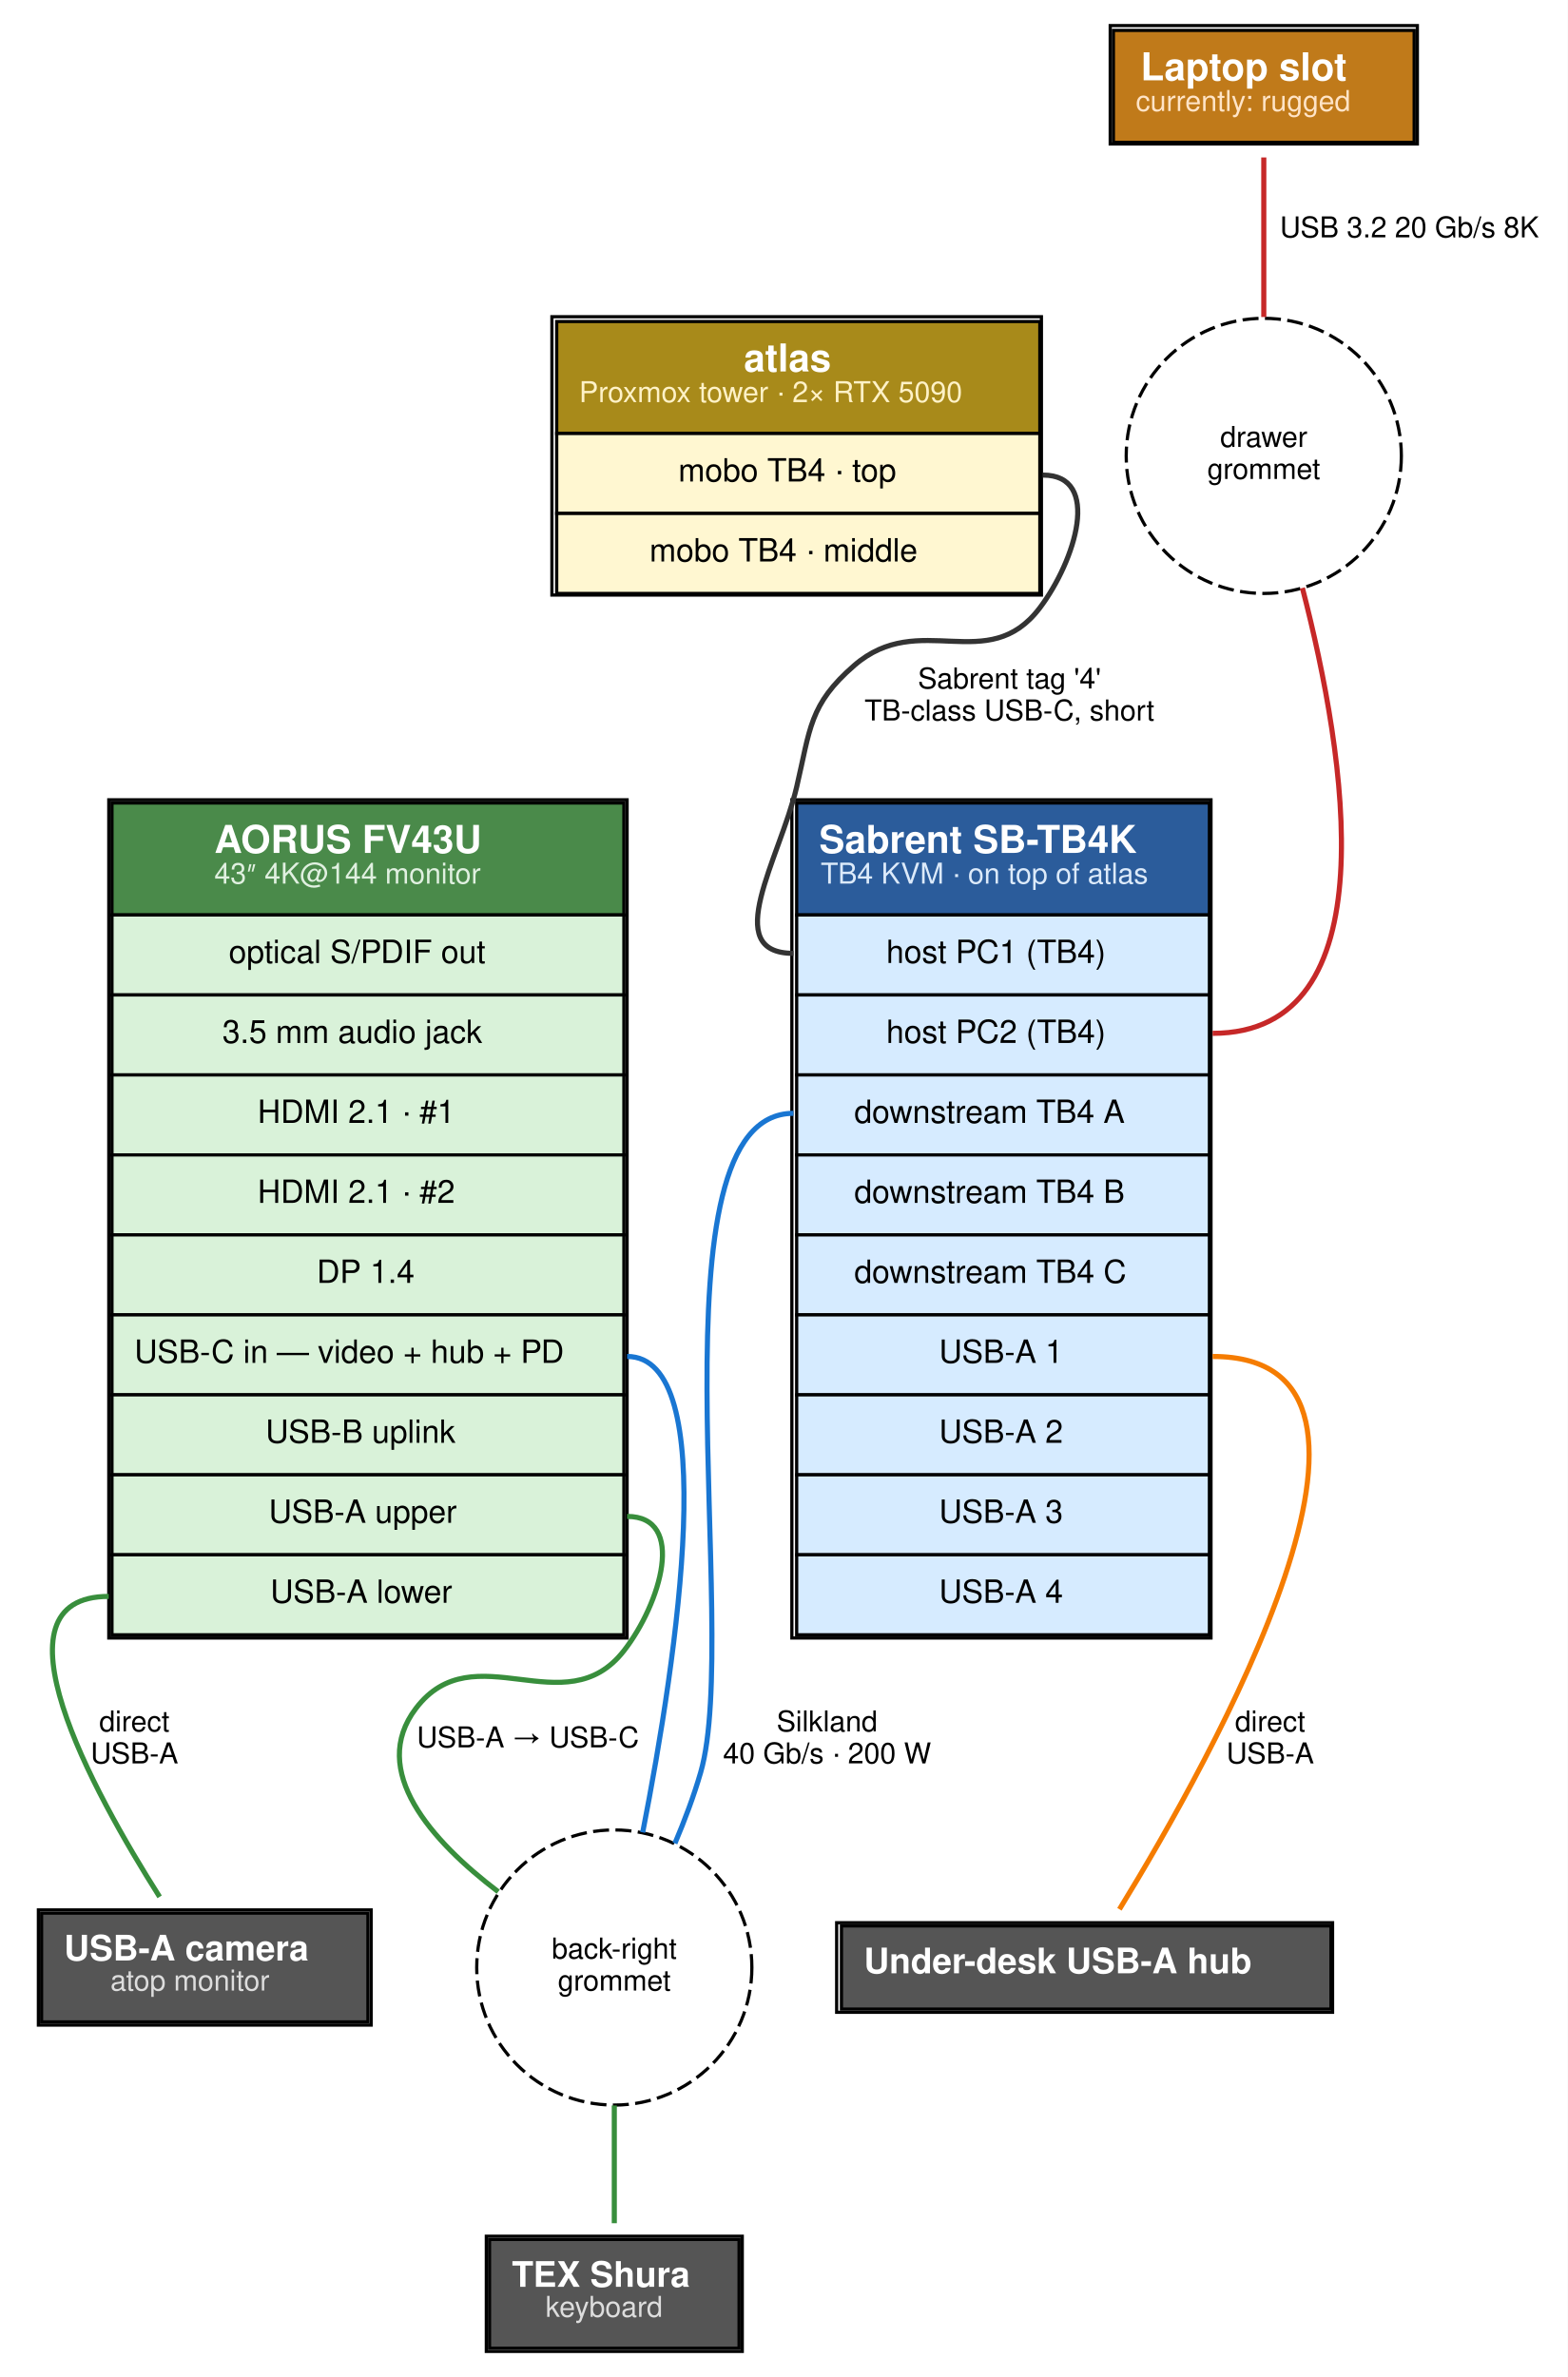
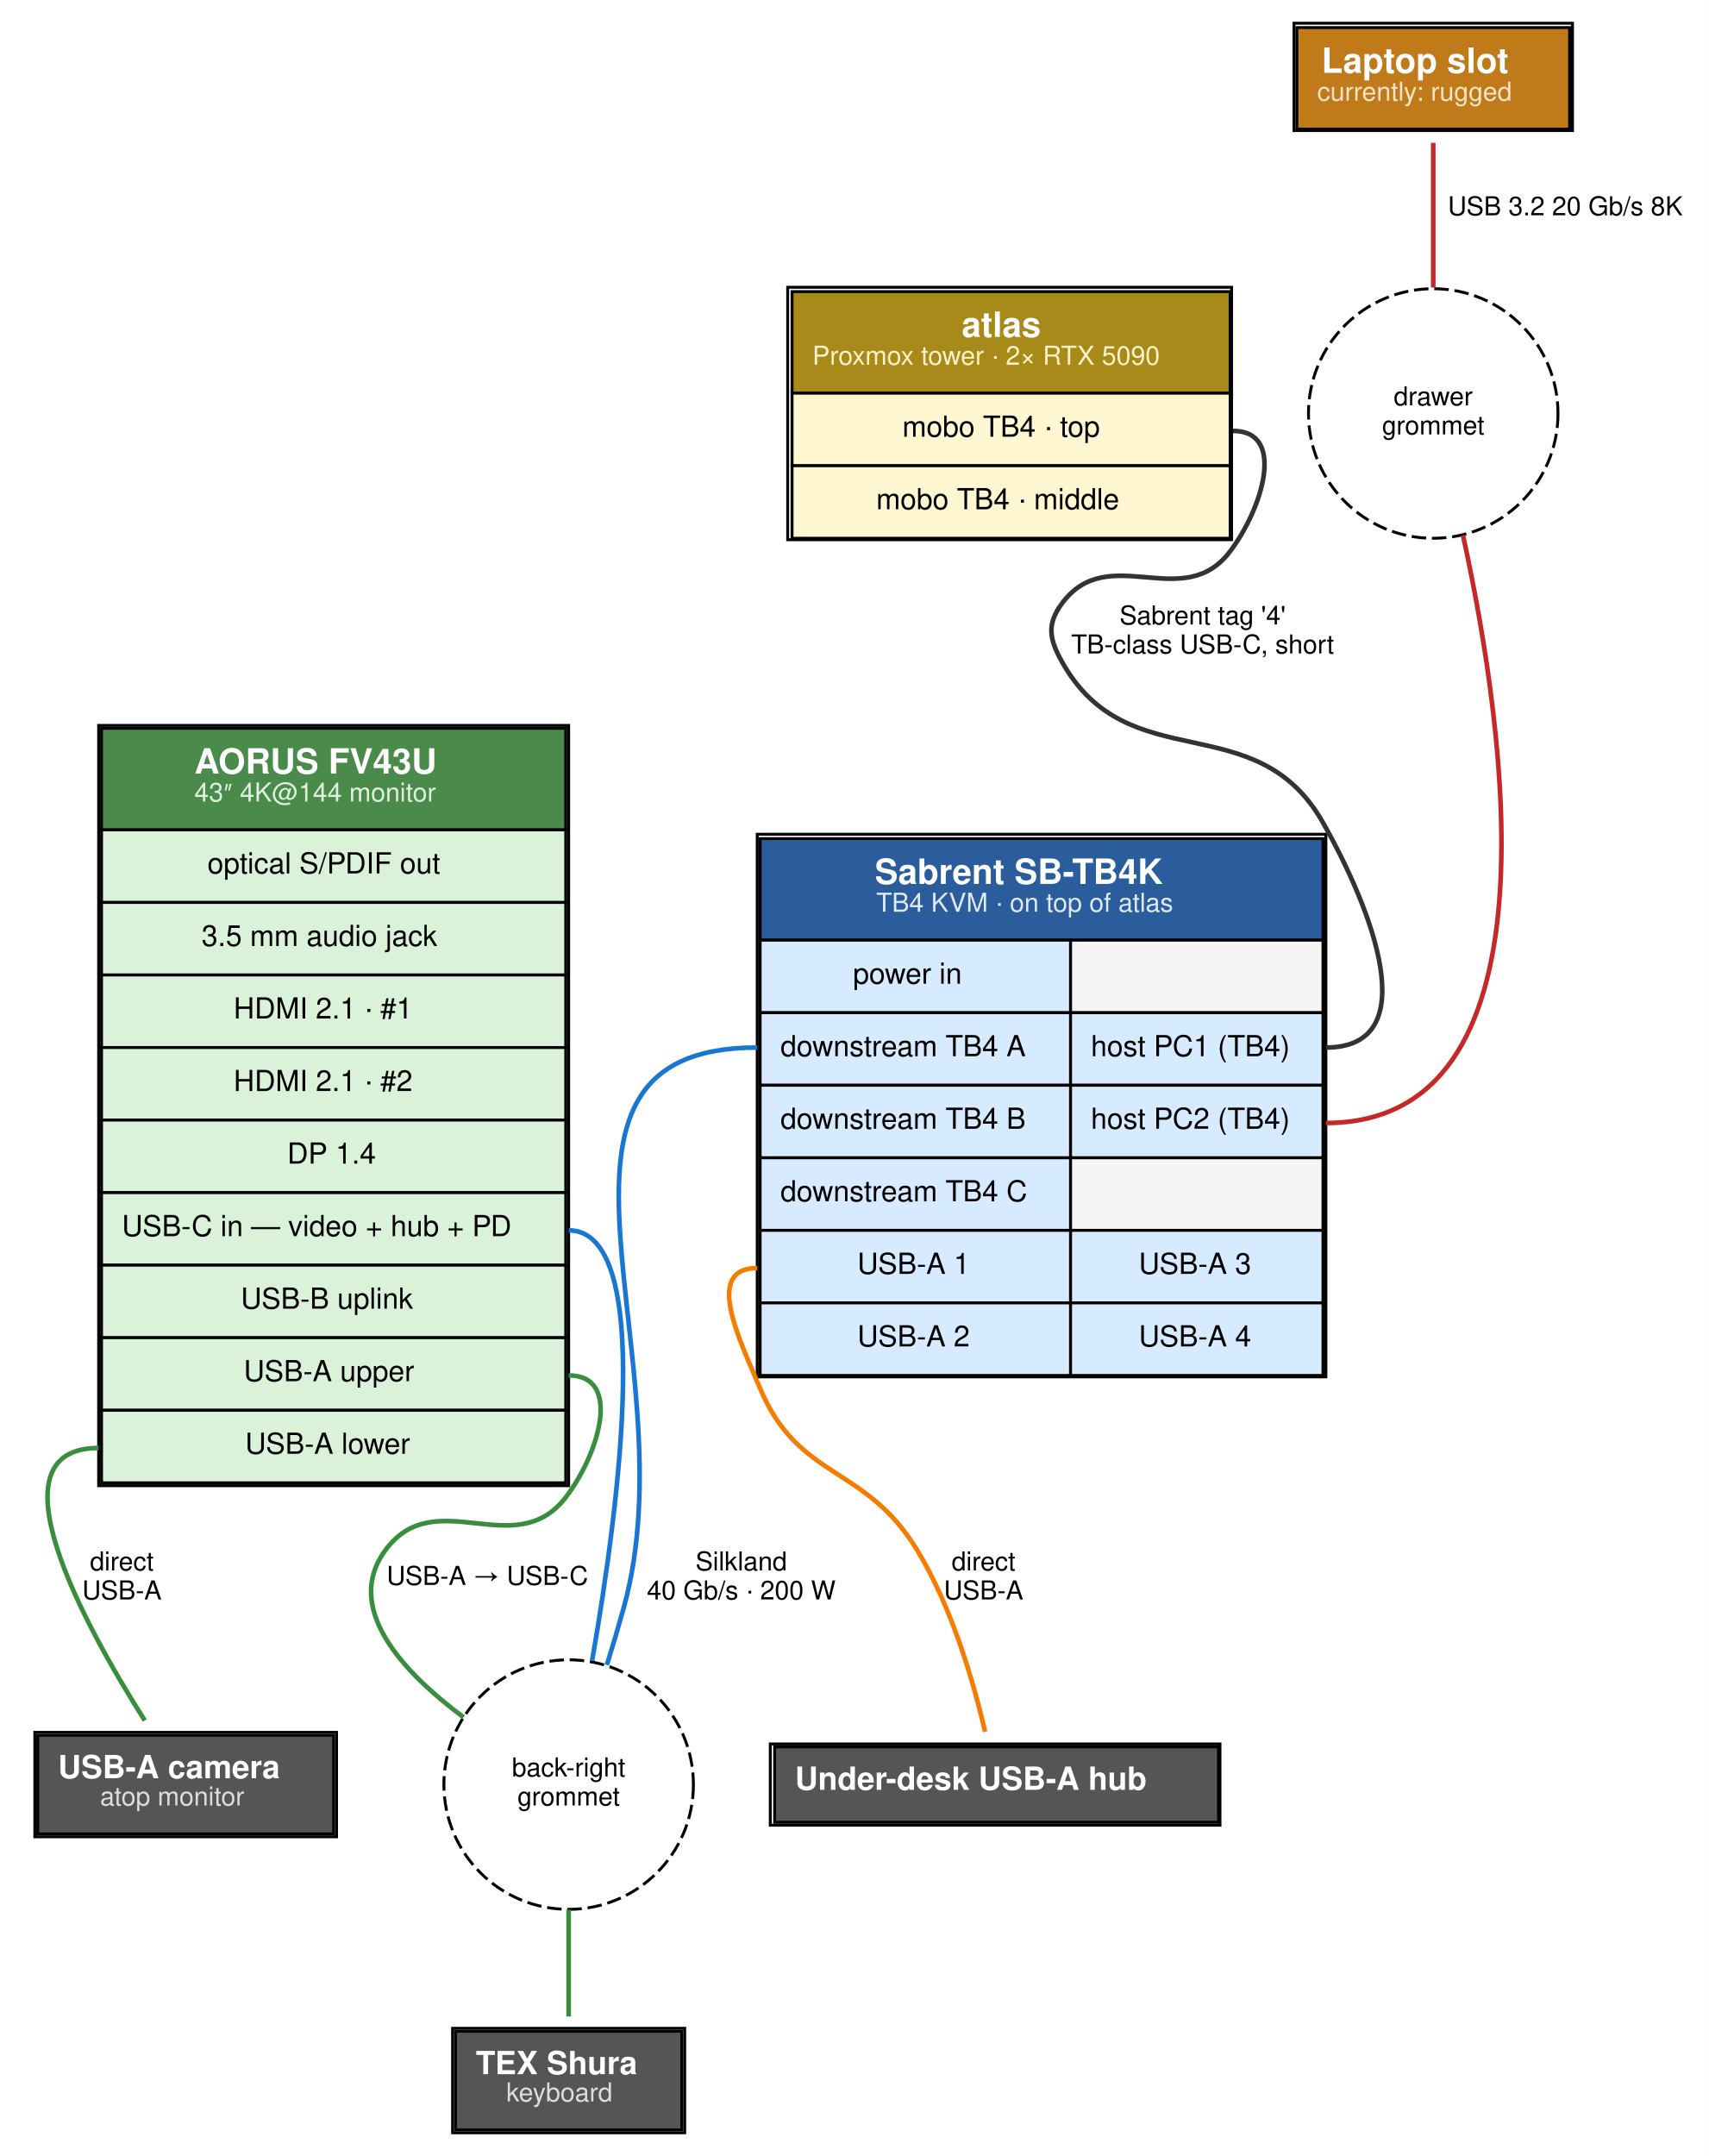
- <svg xmlns="http://www.w3.org/2000/svg" width="490pt" height="743pt" viewBox="0.00 0.00 490.00 743.00">
+ <svg xmlns="http://www.w3.org/2000/svg" width="589pt" height="743pt" viewBox="0.00 0.00 589.00 743.00">
  <g id="graph0" class="graph" transform="scale(1 1) rotate(0) translate(4 739)">
-     <polygon fill="white" stroke="transparent" points="-4,4 -4,-739 486,-739 486,4 -4,4" />
+     <polygon fill="white" stroke="transparent" points="-4,4 -4,-739 585,-739 585,4 -4,4" />
    <g id="node1" class="node">
      <polygon fill="#4a8a4a" stroke="transparent" points="31,-453 31,-488 191,-488 191,-453 31,-453" />
      <polygon fill="none" stroke="black" points="31,-453 31,-488 191,-488 191,-453 31,-453" />
      <text text-anchor="start" x="63" y="-472.4" font-family="Helvetica,sans-Serif" font-weight="bold" font-size="12.00" fill="white">AORUS FV43U</text>
      <text text-anchor="start" x="63" y="-462.8" font-family="Helvetica,sans-Serif" font-size="9.00" fill="#e0f0e0">43″ 4K@144 monitor</text>
      <polygon fill="#d9f2d9" stroke="transparent" points="31,-428 31,-453 191,-453 191,-428 31,-428" />
      <polygon fill="none" stroke="black" points="31,-428 31,-453 191,-453 191,-428 31,-428" />
      <text text-anchor="start" x="67.5" y="-438" font-family="Helvetica,sans-Serif" font-size="10.00">optical S/PDIF out</text>
      <polygon fill="#d9f2d9" stroke="transparent" points="31,-403 31,-428 191,-428 191,-403 31,-403" />
      <polygon fill="none" stroke="black" points="31,-403 31,-428 191,-428 191,-403 31,-403" />
      <text text-anchor="start" x="65.5" y="-413" font-family="Helvetica,sans-Serif" font-size="10.00">3.5 mm audio jack</text>
      <polygon fill="#d9f2d9" stroke="transparent" points="31,-378 31,-403 191,-403 191,-378 31,-378" />
      <polygon fill="none" stroke="black" points="31,-378 31,-403 191,-403 191,-378 31,-378" />
      <text text-anchor="start" x="76.5" y="-388" font-family="Helvetica,sans-Serif" font-size="10.00">HDMI 2.1 · #1</text>
      <polygon fill="#d9f2d9" stroke="transparent" points="31,-353 31,-378 191,-378 191,-353 31,-353" />
      <polygon fill="none" stroke="black" points="31,-353 31,-378 191,-378 191,-353 31,-353" />
      <text text-anchor="start" x="76.5" y="-363" font-family="Helvetica,sans-Serif" font-size="10.00">HDMI 2.1 · #2</text>
      <polygon fill="#d9f2d9" stroke="transparent" points="31,-328 31,-353 191,-353 191,-328 31,-328" />
      <polygon fill="none" stroke="black" points="31,-328 31,-353 191,-353 191,-328 31,-328" />
      <text text-anchor="start" x="95" y="-338" font-family="Helvetica,sans-Serif" font-size="10.00">DP 1.4</text>
      <polygon fill="#d9f2d9" stroke="transparent" points="31,-303 31,-328 191,-328 191,-303 31,-303" />
      <polygon fill="none" stroke="black" points="31,-303 31,-328 191,-328 191,-303 31,-303" />
      <text text-anchor="start" x="38" y="-313" font-family="Helvetica,sans-Serif" font-size="10.00">USB-C in — video + hub + PD</text>
      <polygon fill="#d9f2d9" stroke="transparent" points="31,-278 31,-303 191,-303 191,-278 31,-278" />
      <polygon fill="none" stroke="black" points="31,-278 31,-303 191,-303 191,-278 31,-278" />
      <text text-anchor="start" x="79" y="-288" font-family="Helvetica,sans-Serif" font-size="10.00">USB-B uplink</text>
      <polygon fill="#d9f2d9" stroke="transparent" points="31,-253 31,-278 191,-278 191,-253 31,-253" />
      <polygon fill="none" stroke="black" points="31,-253 31,-278 191,-278 191,-253 31,-253" />
      <text text-anchor="start" x="80" y="-263" font-family="Helvetica,sans-Serif" font-size="10.00">USB-A upper</text>
      <polygon fill="#d9f2d9" stroke="transparent" points="31,-228 31,-253 191,-253 191,-228 31,-228" />
      <polygon fill="none" stroke="black" points="31,-228 31,-253 191,-253 191,-228 31,-228" />
      <text text-anchor="start" x="80.5" y="-238" font-family="Helvetica,sans-Serif" font-size="10.00">USB-A lower</text>
      <polygon fill="none" stroke="black" points="30,-227 30,-489 192,-489 192,-227 30,-227" />
    </g>
    <g id="node5" class="node">
-       <ellipse fill="none" stroke="black" stroke-dasharray="5,2" cx="188" cy="-124" rx="43" ry="43" />
-       <text text-anchor="middle" x="188" y="-126.8" font-family="Helvetica,sans-Serif" font-size="9.00">back-right</text>
-       <text text-anchor="middle" x="188" y="-116.8" font-family="Helvetica,sans-Serif" font-size="9.00">grommet</text>
+       <ellipse fill="none" stroke="black" stroke-dasharray="5,2" cx="192" cy="-124" rx="43" ry="43" />
+       <text text-anchor="middle" x="192" y="-126.8" font-family="Helvetica,sans-Serif" font-size="9.00">back-right</text>
+       <text text-anchor="middle" x="192" y="-116.8" font-family="Helvetica,sans-Serif" font-size="9.00">grommet</text>
    </g>
    <g id="edge7" class="edge">
-       <path fill="none" stroke="#388e3c" stroke-width="1.6" d="M192,-265C210.67,-265 202.48,-237.73 191,-223 172.57,-199.36 144.15,-228.86 126,-205 111.21,-185.56 130.76,-163.65 151.72,-147.68" />
-       <text text-anchor="middle" x="161" y="-192.8" font-family="Helvetica,sans-Serif" font-size="9.00">USB-A → USB-C</text>
+       <path fill="none" stroke="#388e3c" stroke-width="1.6" d="M192,-265C210.67,-265 202.39,-237.8 191,-223 173.5,-200.26 146.23,-227.94 129,-205 114.14,-185.21 134.37,-163.14 155.76,-147.2" />
+       <text text-anchor="middle" x="164" y="-192.8" font-family="Helvetica,sans-Serif" font-size="9.00">USB-A → USB-C</text>
    </g>
    <g id="node7" class="node">
      <polygon fill="#555555" stroke="transparent" points="9,-107 9,-141 111,-141 111,-107 9,-107" />
      <polygon fill="none" stroke="black" points="9,-107 9,-141 111,-141 111,-107 9,-107" />
      <text text-anchor="start" x="16" y="-126.2" font-family="Helvetica,sans-Serif" font-weight="bold" font-size="11.00" fill="white">USB-A camera</text>
      <text text-anchor="start" x="30.5" y="-116.8" font-family="Helvetica,sans-Serif" font-size="9.00" fill="#dddddd">atop monitor</text>
      <polygon fill="none" stroke="black" points="8,-106 8,-142 112,-142 112,-106 8,-106" />
    </g>
    <g id="edge9" class="edge">
      <path fill="none" stroke="#388e3c" stroke-width="1.6" d="M30,-240C-8.38,-240 24.85,-179.29 45.89,-146.09" />
      <text text-anchor="middle" x="38" y="-197.8" font-family="Helvetica,sans-Serif" font-size="9.00">direct</text>
      <text text-anchor="middle" x="38" y="-187.8" font-family="Helvetica,sans-Serif" font-size="9.00">USB-A</text>
    </g>
    <g id="node2" class="node">
-       <polygon fill="#2b5c9b" stroke="transparent" points="245,-453 245,-488 374,-488 374,-453 245,-453" />
-       <polygon fill="none" stroke="black" points="245,-453 245,-488 374,-488 374,-453 245,-453" />
-       <text text-anchor="start" x="252" y="-472.4" font-family="Helvetica,sans-Serif" font-weight="bold" font-size="12.00" fill="white">Sabrent SB-TB4K</text>
-       <text text-anchor="start" x="252.5" y="-462.8" font-family="Helvetica,sans-Serif" font-size="9.00" fill="#dceafa">TB4 KVM · on top of atlas</text>
-       <polygon fill="#d6ebff" stroke="transparent" points="245,-428 245,-453 374,-453 374,-428 245,-428" />
-       <polygon fill="none" stroke="black" points="245,-428 245,-453 374,-453 374,-428 245,-428" />
-       <text text-anchor="start" x="273" y="-438" font-family="Helvetica,sans-Serif" font-size="10.00">host PC1 (TB4)</text>
-       <polygon fill="#d6ebff" stroke="transparent" points="245,-403 245,-428 374,-428 374,-403 245,-403" />
-       <polygon fill="none" stroke="black" points="245,-403 245,-428 374,-428 374,-403 245,-403" />
-       <text text-anchor="start" x="273" y="-413" font-family="Helvetica,sans-Serif" font-size="10.00">host PC2 (TB4)</text>
-       <polygon fill="#d6ebff" stroke="transparent" points="245,-378 245,-403 374,-403 374,-378 245,-378" />
-       <polygon fill="none" stroke="black" points="245,-378 245,-403 374,-403 374,-378 245,-378" />
-       <text text-anchor="start" x="263" y="-388" font-family="Helvetica,sans-Serif" font-size="10.00">downstream TB4 A</text>
-       <polygon fill="#d6ebff" stroke="transparent" points="245,-353 245,-378 374,-378 374,-353 245,-353" />
-       <polygon fill="none" stroke="black" points="245,-353 245,-378 374,-378 374,-353 245,-353" />
-       <text text-anchor="start" x="263" y="-363" font-family="Helvetica,sans-Serif" font-size="10.00">downstream TB4 B</text>
-       <polygon fill="#d6ebff" stroke="transparent" points="245,-328 245,-353 374,-353 374,-328 245,-328" />
-       <polygon fill="none" stroke="black" points="245,-328 245,-353 374,-353 374,-328 245,-328" />
-       <text text-anchor="start" x="263" y="-338" font-family="Helvetica,sans-Serif" font-size="10.00">downstream TB4 C</text>
-       <polygon fill="#d6ebff" stroke="transparent" points="245,-303 245,-328 374,-328 374,-303 245,-303" />
-       <polygon fill="none" stroke="black" points="245,-303 245,-328 374,-328 374,-303 245,-303" />
-       <text text-anchor="start" x="289.5" y="-313" font-family="Helvetica,sans-Serif" font-size="10.00">USB-A 1</text>
-       <polygon fill="#d6ebff" stroke="transparent" points="245,-278 245,-303 374,-303 374,-278 245,-278" />
-       <polygon fill="none" stroke="black" points="245,-278 245,-303 374,-303 374,-278 245,-278" />
-       <text text-anchor="start" x="289.5" y="-288" font-family="Helvetica,sans-Serif" font-size="10.00">USB-A 2</text>
-       <polygon fill="#d6ebff" stroke="transparent" points="245,-253 245,-278 374,-278 374,-253 245,-253" />
-       <polygon fill="none" stroke="black" points="245,-253 245,-278 374,-278 374,-253 245,-253" />
-       <text text-anchor="start" x="289.5" y="-263" font-family="Helvetica,sans-Serif" font-size="10.00">USB-A 3</text>
-       <polygon fill="#d6ebff" stroke="transparent" points="245,-228 245,-253 374,-253 374,-228 245,-228" />
-       <polygon fill="none" stroke="black" points="245,-228 245,-253 374,-253 374,-228 245,-228" />
-       <text text-anchor="start" x="289.5" y="-238" font-family="Helvetica,sans-Serif" font-size="10.00">USB-A 4</text>
-       <polygon fill="none" stroke="black" points="243.5,-227 243.5,-489 374.5,-489 374.5,-227 243.5,-227" />
+       <polygon fill="#2b5c9b" stroke="transparent" points="258,-415 258,-450 452,-450 452,-415 258,-415" />
+       <polygon fill="none" stroke="black" points="258,-415 258,-450 452,-450 452,-415 258,-415" />
+       <text text-anchor="start" x="297.5" y="-434.4" font-family="Helvetica,sans-Serif" font-weight="bold" font-size="12.00" fill="white">Sabrent SB-TB4K</text>
+       <text text-anchor="start" x="298" y="-424.8" font-family="Helvetica,sans-Serif" font-size="9.00" fill="#dceafa">TB4 KVM · on top of atlas</text>
+       <polygon fill="#d6ebff" stroke="transparent" points="258,-390 258,-415 365,-415 365,-390 258,-390" />
+       <polygon fill="none" stroke="black" points="258,-390 258,-415 365,-415 365,-390 258,-390" />
+       <text text-anchor="start" x="290" y="-400" font-family="Helvetica,sans-Serif" font-size="10.00">power in</text>
+       <polygon fill="#f5f5f5" stroke="transparent" points="365,-390 365,-415 452,-415 452,-390 365,-390" />
+       <polygon fill="none" stroke="black" points="365,-390 365,-415 452,-415 452,-390 365,-390" />
+       <polygon fill="#d6ebff" stroke="transparent" points="258,-365 258,-390 365,-390 365,-365 258,-365" />
+       <polygon fill="none" stroke="black" points="258,-365 258,-390 365,-390 365,-365 258,-365" />
+       <text text-anchor="start" x="265" y="-375" font-family="Helvetica,sans-Serif" font-size="10.00">downstream TB4 A</text>
+       <polygon fill="#d6ebff" stroke="transparent" points="365,-365 365,-390 452,-390 452,-365 365,-365" />
+       <polygon fill="none" stroke="black" points="365,-365 365,-390 452,-390 452,-365 365,-365" />
+       <text text-anchor="start" x="372" y="-375" font-family="Helvetica,sans-Serif" font-size="10.00">host PC1 (TB4)</text>
+       <polygon fill="#d6ebff" stroke="transparent" points="258,-340 258,-365 365,-365 365,-340 258,-340" />
+       <polygon fill="none" stroke="black" points="258,-340 258,-365 365,-365 365,-340 258,-340" />
+       <text text-anchor="start" x="265" y="-350" font-family="Helvetica,sans-Serif" font-size="10.00">downstream TB4 B</text>
+       <polygon fill="#d6ebff" stroke="transparent" points="365,-340 365,-365 452,-365 452,-340 365,-340" />
+       <polygon fill="none" stroke="black" points="365,-340 365,-365 452,-365 452,-340 365,-340" />
+       <text text-anchor="start" x="372" y="-350" font-family="Helvetica,sans-Serif" font-size="10.00">host PC2 (TB4)</text>
+       <polygon fill="#d6ebff" stroke="transparent" points="258,-315 258,-340 365,-340 365,-315 258,-315" />
+       <polygon fill="none" stroke="black" points="258,-315 258,-340 365,-340 365,-315 258,-315" />
+       <text text-anchor="start" x="265" y="-325" font-family="Helvetica,sans-Serif" font-size="10.00">downstream TB4 C</text>
+       <polygon fill="#f5f5f5" stroke="transparent" points="365,-315 365,-340 452,-340 452,-315 365,-315" />
+       <polygon fill="none" stroke="black" points="365,-315 365,-340 452,-340 452,-315 365,-315" />
+       <polygon fill="#d6ebff" stroke="transparent" points="258,-290 258,-315 365,-315 365,-290 258,-290" />
+       <polygon fill="none" stroke="black" points="258,-290 258,-315 365,-315 365,-290 258,-290" />
+       <text text-anchor="start" x="291.5" y="-300" font-family="Helvetica,sans-Serif" font-size="10.00">USB-A 1</text>
+       <polygon fill="#d6ebff" stroke="transparent" points="365,-290 365,-315 452,-315 452,-290 365,-290" />
+       <polygon fill="none" stroke="black" points="365,-290 365,-315 452,-315 452,-290 365,-290" />
+       <text text-anchor="start" x="388.5" y="-300" font-family="Helvetica,sans-Serif" font-size="10.00">USB-A 3</text>
+       <polygon fill="#d6ebff" stroke="transparent" points="258,-265 258,-290 365,-290 365,-265 258,-265" />
+       <polygon fill="none" stroke="black" points="258,-265 258,-290 365,-290 365,-265 258,-265" />
+       <text text-anchor="start" x="291.5" y="-275" font-family="Helvetica,sans-Serif" font-size="10.00">USB-A 2</text>
+       <polygon fill="#d6ebff" stroke="transparent" points="365,-265 365,-290 452,-290 452,-265 365,-265" />
+       <polygon fill="none" stroke="black" points="365,-265 365,-290 452,-290 452,-265 365,-265" />
+       <text text-anchor="start" x="388.5" y="-275" font-family="Helvetica,sans-Serif" font-size="10.00">USB-A 4</text>
+       <polygon fill="none" stroke="black" points="257,-264.5 257,-451.5 453,-451.5 453,-264.5 257,-264.5" />
    </g>
    <g id="edge4" class="edge">
-       <path fill="none" stroke="#1976d2" stroke-width="1.6" d="M244,-391C197.77,-391 227.84,-229.41 215,-185 212.88,-177.65 210.01,-170.03 206.95,-162.8" />
-       <text text-anchor="middle" x="254.5" y="-197.8" font-family="Helvetica,sans-Serif" font-size="9.00">Silkland</text>
-       <text text-anchor="middle" x="254.5" y="-187.8" font-family="Helvetica,sans-Serif" font-size="9.00">40 Gb/s · 200 W</text>
+       <path fill="none" stroke="#1976d2" stroke-width="1.6" d="M257,-378C168.82,-378 234.55,-269.98 211,-185 209.22,-178.58 207.21,-171.81 205.18,-165.22" />
+       <text text-anchor="middle" x="251.5" y="-197.8" font-family="Helvetica,sans-Serif" font-size="9.00">Silkland</text>
+       <text text-anchor="middle" x="251.5" y="-187.8" font-family="Helvetica,sans-Serif" font-size="9.00">40 Gb/s · 200 W</text>
    </g>
    <g id="node9" class="node">
-       <polygon fill="#555555" stroke="transparent" points="259,-111 259,-137 412,-137 412,-111 259,-111" />
-       <polygon fill="none" stroke="black" points="259,-111 259,-137 412,-137 412,-111 259,-111" />
-       <text text-anchor="start" x="266" y="-122.2" font-family="Helvetica,sans-Serif" font-weight="bold" font-size="11.00" fill="white">Under-desk USB-A hub</text>
-       <polygon fill="none" stroke="black" points="257.5,-110 257.5,-138 412.5,-138 412.5,-110 257.5,-110" />
+       <polygon fill="#555555" stroke="transparent" points="263,-111 263,-137 416,-137 416,-111 263,-111" />
+       <polygon fill="none" stroke="black" points="263,-111 263,-137 416,-137 416,-111 263,-111" />
+       <text text-anchor="start" x="270" y="-122.2" font-family="Helvetica,sans-Serif" font-weight="bold" font-size="11.00" fill="white">Under-desk USB-A hub</text>
+       <polygon fill="none" stroke="black" points="261.5,-110 261.5,-138 416.5,-138 416.5,-110 261.5,-110" />
    </g>
    <g id="edge6" class="edge">
-       <path fill="none" stroke="#f57c00" stroke-width="1.6" d="M375,-315C445.28,-315 374.55,-188.97 345.88,-142.2" />
-       <text text-anchor="middle" x="393" y="-197.8" font-family="Helvetica,sans-Serif" font-size="9.00">direct</text>
-       <text text-anchor="middle" x="393" y="-187.8" font-family="Helvetica,sans-Serif" font-size="9.00">USB-A</text>
+       <path fill="none" stroke="#f57c00" stroke-width="1.6" d="M257,-302C238.55,-302 250.85,-277.51 258,-260.5 271.34,-228.77 294.05,-234.37 312,-205 324.15,-185.11 331.63,-159.07 335.54,-142.19" />
+       <text text-anchor="middle" x="335" y="-197.8" font-family="Helvetica,sans-Serif" font-size="9.00">direct</text>
+       <text text-anchor="middle" x="335" y="-187.8" font-family="Helvetica,sans-Serif" font-size="9.00">USB-A</text>
    </g>
    <g id="node3" class="node">
-       <polygon fill="#a88a1a" stroke="transparent" points="170,-603.5 170,-638.5 321,-638.5 321,-603.5 170,-603.5" />
-       <polygon fill="none" stroke="black" points="170,-603.5 170,-638.5 321,-638.5 321,-603.5 170,-603.5" />
-       <text text-anchor="start" x="228.5" y="-622.9" font-family="Helvetica,sans-Serif" font-weight="bold" font-size="12.00" fill="white">atlas</text>
-       <text text-anchor="start" x="177" y="-613.3" font-family="Helvetica,sans-Serif" font-size="9.00" fill="#fff2c7">Proxmox tower · 2× RTX 5090</text>
-       <polygon fill="#fff7d1" stroke="transparent" points="170,-578.5 170,-603.5 321,-603.5 321,-578.5 170,-578.5" />
-       <polygon fill="none" stroke="black" points="170,-578.5 170,-603.5 321,-603.5 321,-578.5 170,-578.5" />
-       <text text-anchor="start" x="208" y="-588.5" font-family="Helvetica,sans-Serif" font-size="10.00">mobo TB4 · top</text>
-       <polygon fill="#fff7d1" stroke="transparent" points="170,-553.5 170,-578.5 321,-578.5 321,-553.5 170,-553.5" />
-       <polygon fill="none" stroke="black" points="170,-553.5 170,-578.5 321,-578.5 321,-553.5 170,-553.5" />
-       <text text-anchor="start" x="199" y="-563.5" font-family="Helvetica,sans-Serif" font-size="10.00">mobo TB4 · middle</text>
-       <polygon fill="none" stroke="black" points="168.5,-553 168.5,-640 321.5,-640 321.5,-553 168.5,-553" />
+       <polygon fill="#a88a1a" stroke="transparent" points="269,-603.5 269,-638.5 420,-638.5 420,-603.5 269,-603.5" />
+       <polygon fill="none" stroke="black" points="269,-603.5 269,-638.5 420,-638.5 420,-603.5 269,-603.5" />
+       <text text-anchor="start" x="327.5" y="-622.9" font-family="Helvetica,sans-Serif" font-weight="bold" font-size="12.00" fill="white">atlas</text>
+       <text text-anchor="start" x="276" y="-613.3" font-family="Helvetica,sans-Serif" font-size="9.00" fill="#fff2c7">Proxmox tower · 2× RTX 5090</text>
+       <polygon fill="#fff7d1" stroke="transparent" points="269,-578.5 269,-603.5 420,-603.5 420,-578.5 269,-578.5" />
+       <polygon fill="none" stroke="black" points="269,-578.5 269,-603.5 420,-603.5 420,-578.5 269,-578.5" />
+       <text text-anchor="start" x="307" y="-588.5" font-family="Helvetica,sans-Serif" font-size="10.00">mobo TB4 · top</text>
+       <polygon fill="#fff7d1" stroke="transparent" points="269,-553.5 269,-578.5 420,-578.5 420,-553.5 269,-553.5" />
+       <polygon fill="none" stroke="black" points="269,-553.5 269,-578.5 420,-578.5 420,-553.5 269,-553.5" />
+       <text text-anchor="start" x="298" y="-563.5" font-family="Helvetica,sans-Serif" font-size="10.00">mobo TB4 · middle</text>
+       <polygon fill="none" stroke="black" points="267.5,-553 267.5,-640 420.5,-640 420.5,-553 267.5,-553" />
    </g>
    <g id="edge1" class="edge">
-       <path fill="none" stroke="#333333" stroke-width="1.6" d="M322,-590.5C340.45,-590.5 332.12,-563.72 321,-549 304.73,-527.46 283.39,-548.69 263,-531 248.88,-518.75 249.27,-511.19 245,-493 239.71,-470.5 220.88,-441 244,-441" />
-       <text text-anchor="middle" x="311.5" y="-523.8" font-family="Helvetica,sans-Serif" font-size="9.00">Sabrent tag '4'</text>
-       <text text-anchor="middle" x="311.5" y="-513.8" font-family="Helvetica,sans-Serif" font-size="9.00">TB-class USB-C, short</text>
+       <path fill="none" stroke="#333333" stroke-width="1.6" d="M421,-590.5C439.45,-590.5 431.12,-563.72 420,-549 403.73,-527.46 378.01,-552.73 362,-531 356.73,-523.84 357.67,-518.76 362,-511 384.9,-469.97 428.83,-496.39 452,-455.5 468.98,-425.53 487.45,-378 453,-378" />
+       <text text-anchor="middle" x="410.5" y="-523.8" font-family="Helvetica,sans-Serif" font-size="9.00">Sabrent tag '4'</text>
+       <text text-anchor="middle" x="410.5" y="-513.8" font-family="Helvetica,sans-Serif" font-size="9.00">TB-class USB-C, short</text>
    </g>
    <g id="node4" class="node">
-       <polygon fill="#c07a1a" stroke="transparent" points="344,-694.5 344,-729.5 438,-729.5 438,-694.5 344,-694.5" />
-       <polygon fill="none" stroke="black" points="344,-694.5 344,-729.5 438,-729.5 438,-694.5 344,-694.5" />
-       <text text-anchor="start" x="352.5" y="-713.9" font-family="Helvetica,sans-Serif" font-weight="bold" font-size="12.00" fill="white">Laptop slot</text>
-       <text text-anchor="start" x="351" y="-704.3" font-family="Helvetica,sans-Serif" font-size="9.00" fill="#ffe4c7">currently: rugged</text>
-       <polygon fill="none" stroke="black" points="343,-694 343,-731 439,-731 439,-694 343,-694" />
+       <polygon fill="#c07a1a" stroke="transparent" points="443,-694.5 443,-729.5 537,-729.5 537,-694.5 443,-694.5" />
+       <polygon fill="none" stroke="black" points="443,-694.5 443,-729.5 537,-729.5 537,-694.5 443,-694.5" />
+       <text text-anchor="start" x="451.5" y="-713.9" font-family="Helvetica,sans-Serif" font-weight="bold" font-size="12.00" fill="white">Laptop slot</text>
+       <text text-anchor="start" x="450" y="-704.3" font-family="Helvetica,sans-Serif" font-size="9.00" fill="#ffe4c7">currently: rugged</text>
+       <polygon fill="none" stroke="black" points="442,-694 442,-731 538,-731 538,-694 442,-694" />
    </g>
    <g id="node6" class="node">
-       <ellipse fill="none" stroke="black" stroke-dasharray="5,2" cx="391" cy="-596.5" rx="43" ry="43" />
-       <text text-anchor="middle" x="391" y="-599.3" font-family="Helvetica,sans-Serif" font-size="9.00">drawer</text>
-       <text text-anchor="middle" x="391" y="-589.3" font-family="Helvetica,sans-Serif" font-size="9.00">grommet</text>
+       <ellipse fill="none" stroke="black" stroke-dasharray="5,2" cx="490" cy="-596.5" rx="43" ry="43" />
+       <text text-anchor="middle" x="490" y="-599.3" font-family="Helvetica,sans-Serif" font-size="9.00">drawer</text>
+       <text text-anchor="middle" x="490" y="-589.3" font-family="Helvetica,sans-Serif" font-size="9.00">grommet</text>
    </g>
    <g id="edge2" class="edge">
-       <path fill="none" stroke="#c62828" stroke-width="1.6" d="M391,-689.79C391,-675.71 391,-656.88 391,-639.91" />
-       <text text-anchor="middle" x="436.5" y="-664.8" font-family="Helvetica,sans-Serif" font-size="9.00">USB 3.2 20 Gb/s 8K</text>
+       <path fill="none" stroke="#c62828" stroke-width="1.6" d="M490,-689.79C490,-675.71 490,-656.88 490,-639.91" />
+       <text text-anchor="middle" x="535.5" y="-664.8" font-family="Helvetica,sans-Serif" font-size="9.00">USB 3.2 20 Gb/s 8K</text>
    </g>
    <g id="edge5" class="edge">
-       <path fill="none" stroke="#1976d2" stroke-width="1.6" d="M196.88,-166.23C207.81,-222.11 221.53,-315 192,-315" />
+       <path fill="none" stroke="#1976d2" stroke-width="1.6" d="M200.09,-166.7C209.83,-222.63 221.44,-315 192,-315" />
    </g>
    <g id="node8" class="node">
-       <polygon fill="#555555" stroke="transparent" points="149,-5 149,-39 227,-39 227,-5 149,-5" />
-       <polygon fill="none" stroke="black" points="149,-5 149,-39 227,-39 227,-5 149,-5" />
-       <text text-anchor="start" x="156" y="-24.2" font-family="Helvetica,sans-Serif" font-weight="bold" font-size="11.00" fill="white">TEX Shura</text>
-       <text text-anchor="start" x="166.5" y="-14.8" font-family="Helvetica,sans-Serif" font-size="9.00" fill="#dddddd">keyboard</text>
-       <polygon fill="none" stroke="black" points="148,-4 148,-40 228,-40 228,-4 148,-4" />
+       <polygon fill="#555555" stroke="transparent" points="153,-5 153,-39 231,-39 231,-5 153,-5" />
+       <polygon fill="none" stroke="black" points="153,-5 153,-39 231,-39 231,-5 153,-5" />
+       <text text-anchor="start" x="160" y="-24.2" font-family="Helvetica,sans-Serif" font-weight="bold" font-size="11.00" fill="white">TEX Shura</text>
+       <text text-anchor="start" x="170.5" y="-14.8" font-family="Helvetica,sans-Serif" font-size="9.00" fill="#dddddd">keyboard</text>
+       <polygon fill="none" stroke="black" points="152,-4 152,-40 232,-40 232,-4 152,-4" />
    </g>
    <g id="edge8" class="edge">
-       <path fill="none" stroke="#388e3c" stroke-width="1.6" d="M188,-80.88C188,-68.18 188,-54.78 188,-44.07" />
+       <path fill="none" stroke="#388e3c" stroke-width="1.6" d="M192,-80.88C192,-68.18 192,-54.78 192,-44.07" />
    </g>
    <g id="edge3" class="edge">
-       <path fill="none" stroke="#c62828" stroke-width="1.6" d="M403.07,-555.22C416.75,-502.29 430.53,-416 375,-416" />
+       <path fill="none" stroke="#c62828" stroke-width="1.6" d="M500.27,-554.47C515.42,-485.07 533.92,-352 453,-352" />
    </g>
  </g>
</svg>
